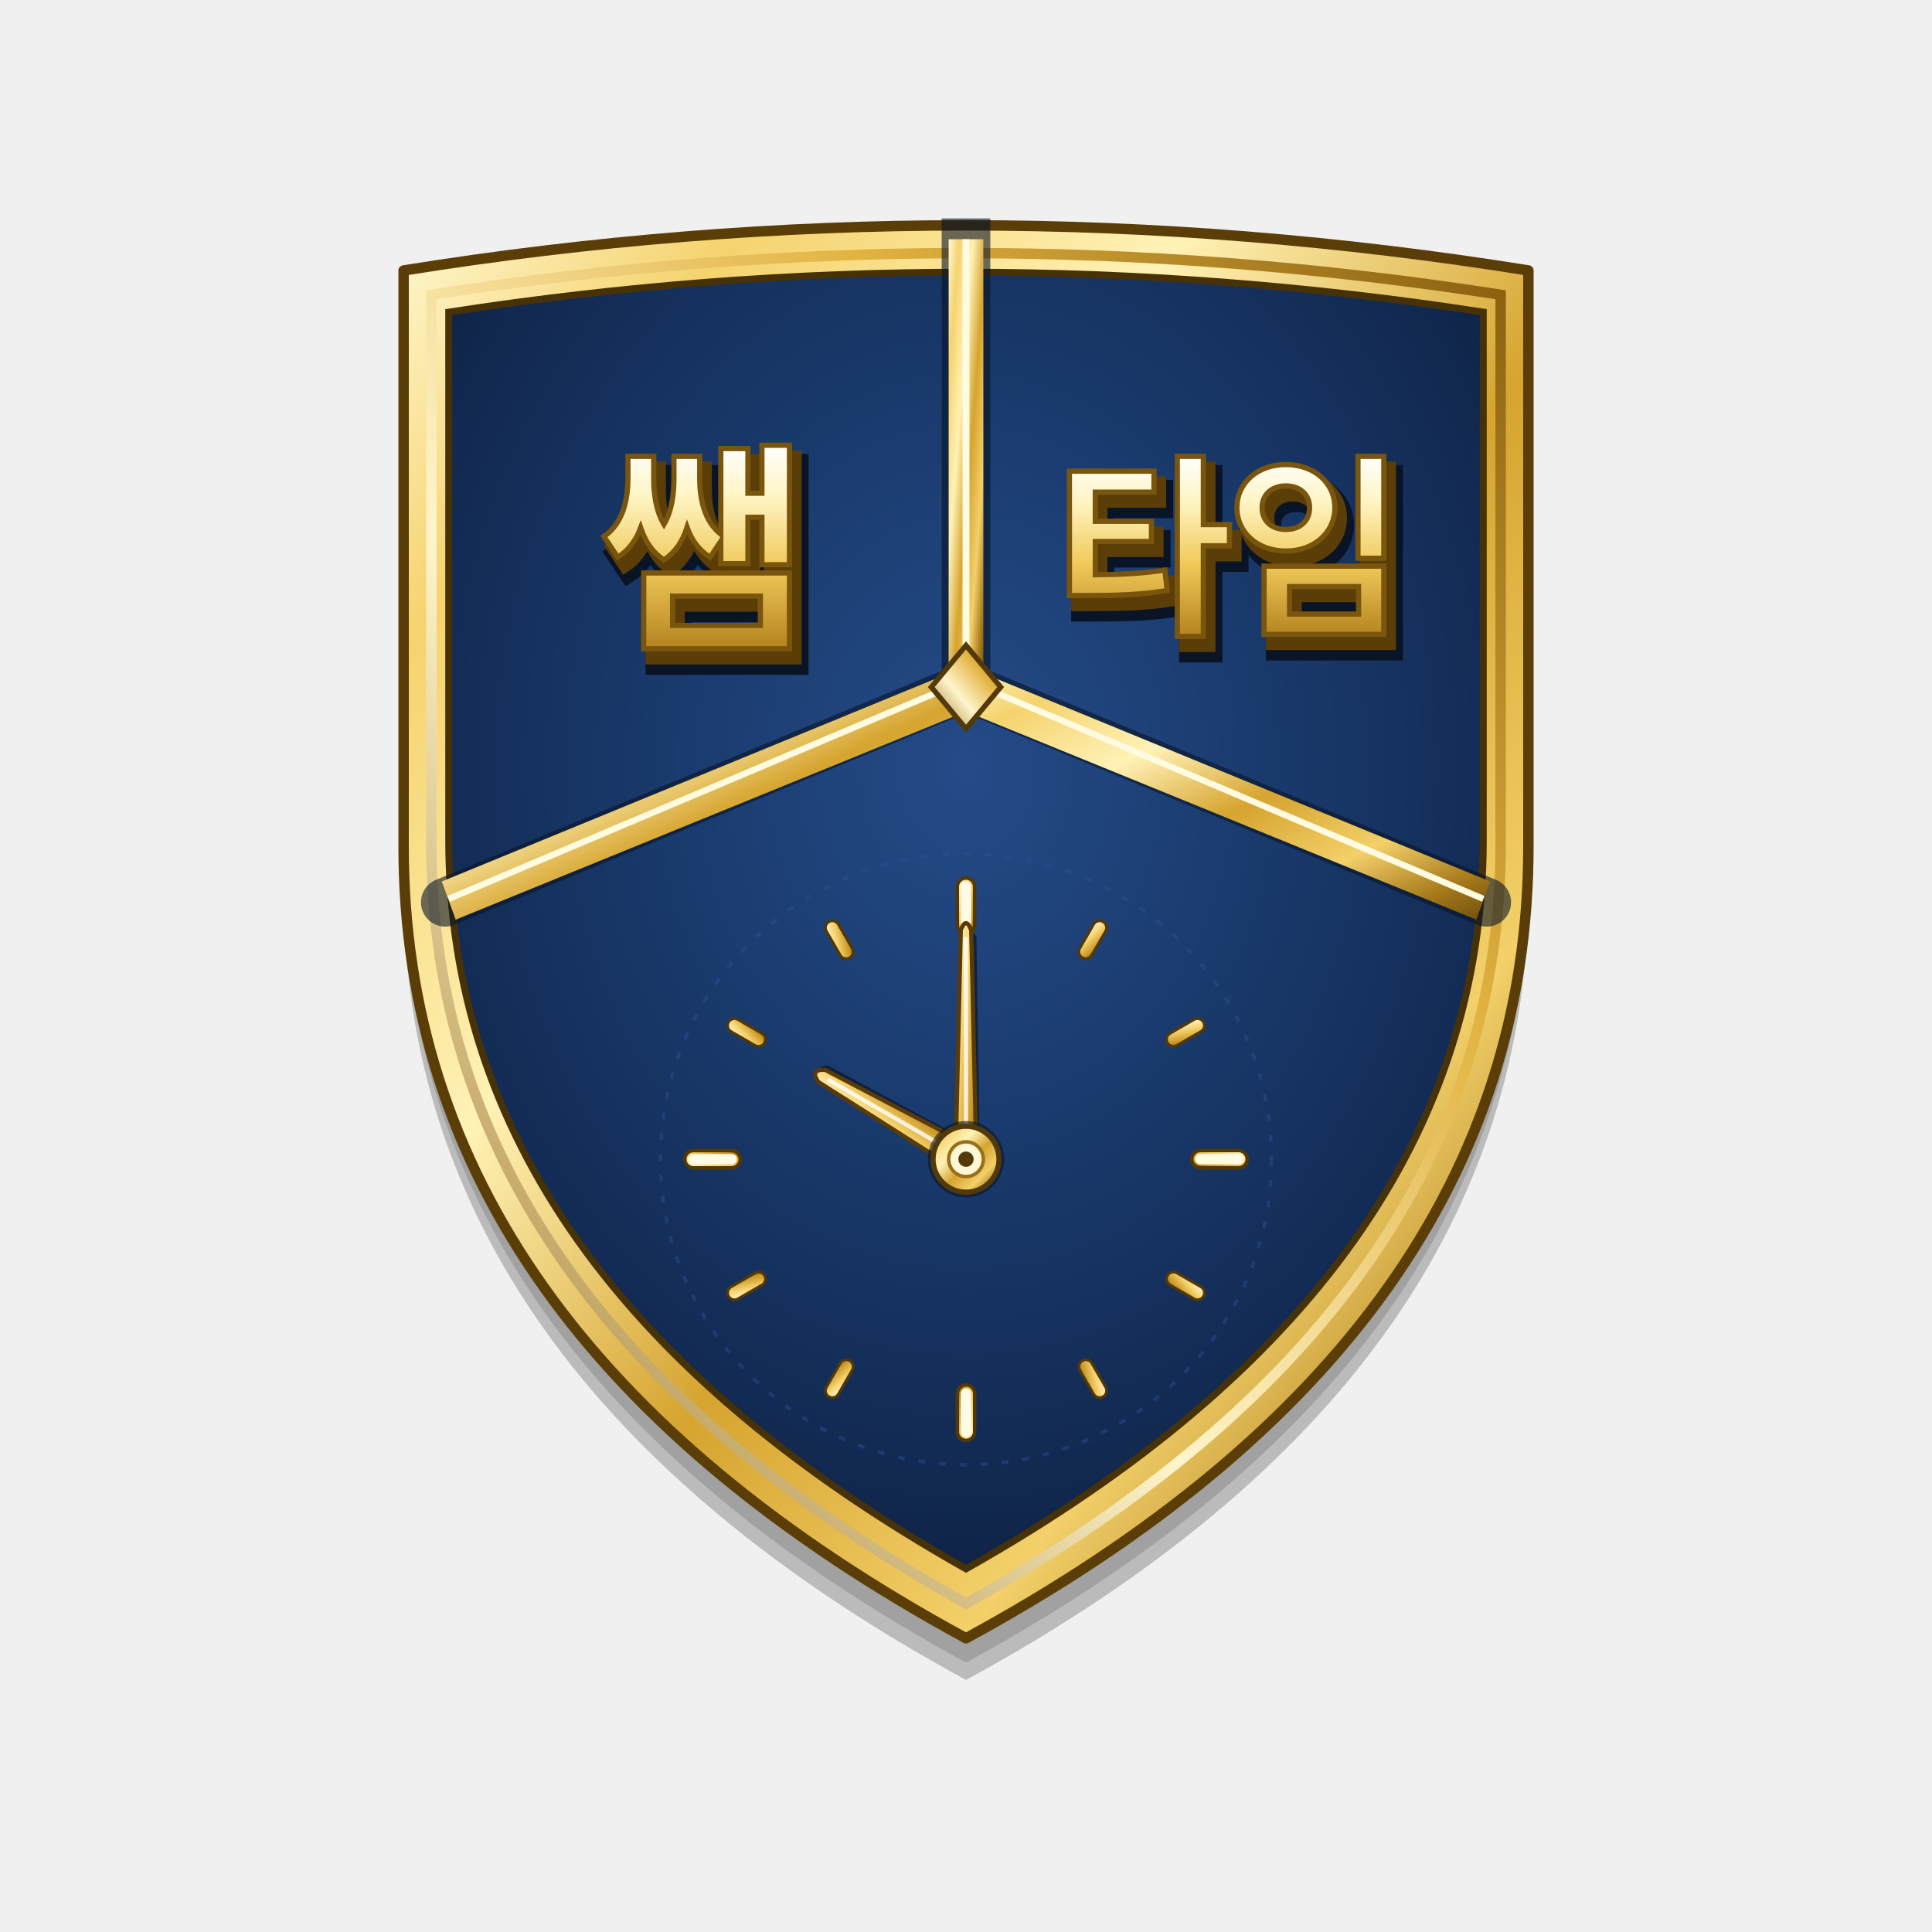
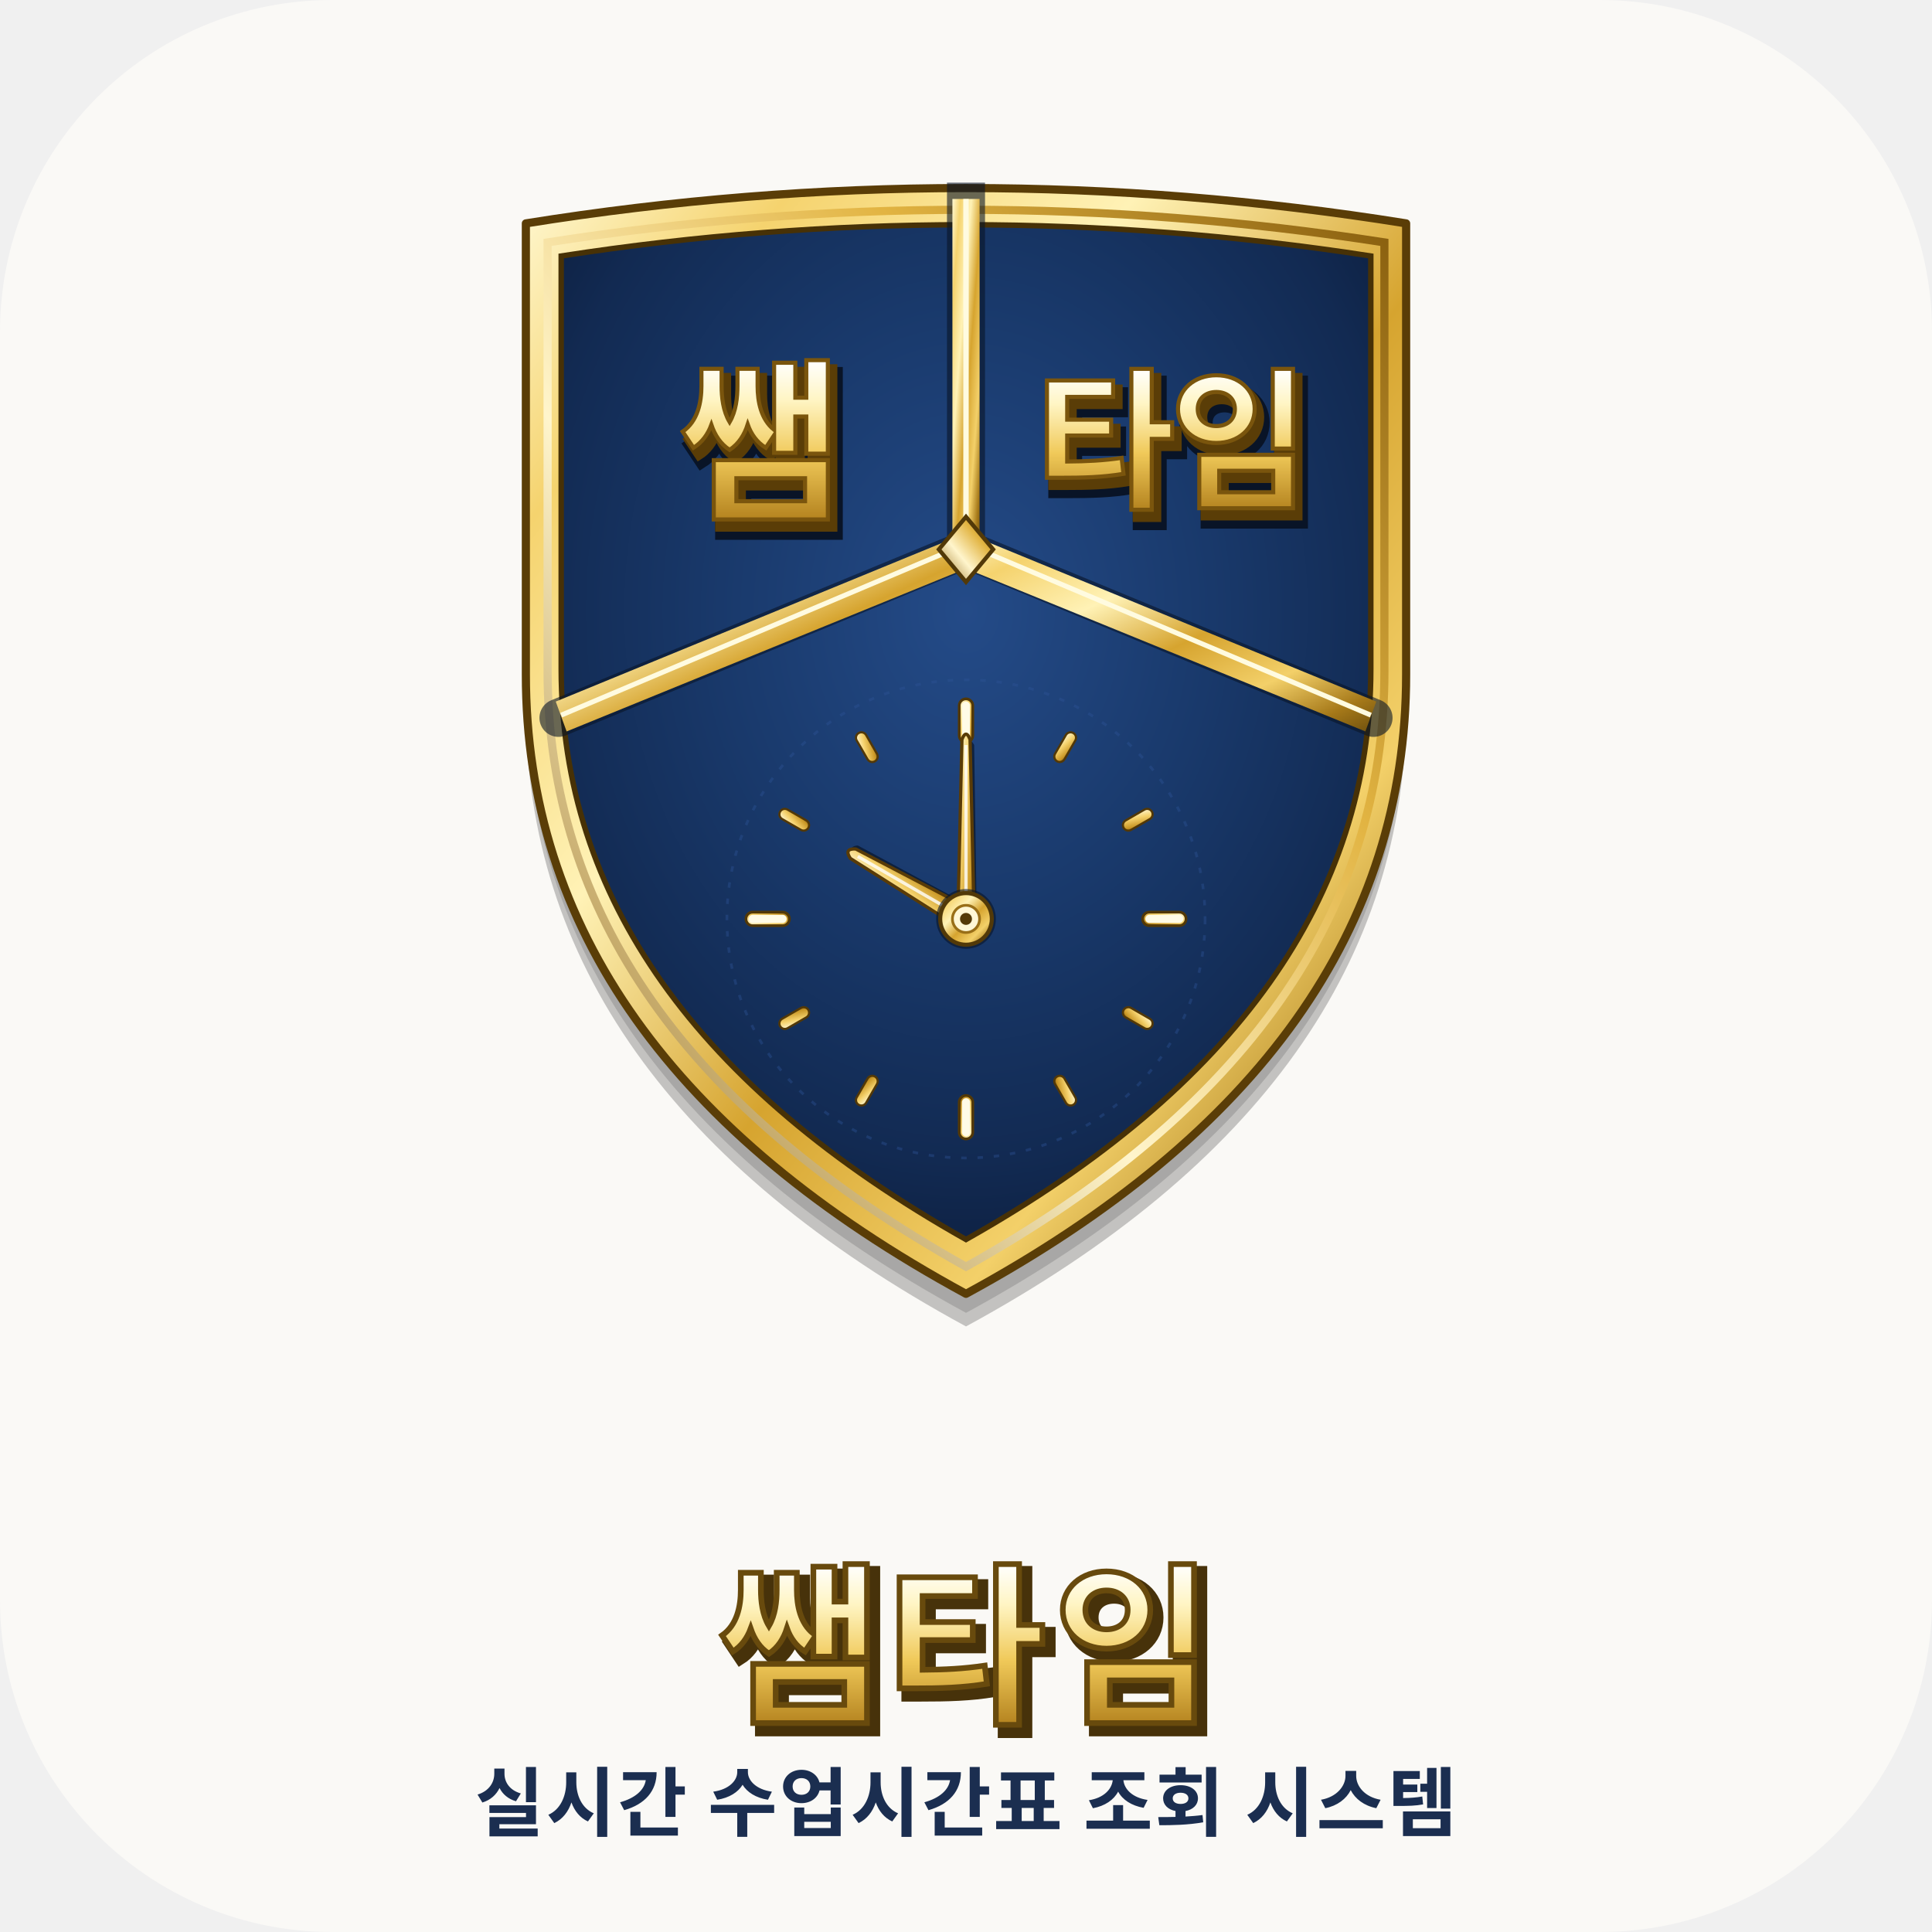
<svg xmlns="http://www.w3.org/2000/svg" viewBox="0 0 512 512" width="512" height="512">
  <defs>
    <linearGradient id="goldBorderGrad" x1="0%" y1="0%" x2="100%" y2="100%">
      <stop offset="0%" stop-color="#fff8d1" />
      <stop offset="15%" stop-color="#f5d36e" />
      <stop offset="35%" stop-color="#fff2b6" />
      <stop offset="55%" stop-color="#d6a42f" />
      <stop offset="75%" stop-color="#f3d069" />
      <stop offset="90%" stop-color="#a67919" />
      <stop offset="100%" stop-color="#6e4f0d" />
    </linearGradient>
    <linearGradient id="goldHighlightGrad" x1="0%" y1="100%" x2="100%" y2="0%">
      <stop offset="0%" stop-color="#936814" />
      <stop offset="40%" stop-color="#fff5cc" />
      <stop offset="70%" stop-color="#e2b442" />
      <stop offset="100%" stop-color="#885e0e" />
    </linearGradient>
    <linearGradient id="goldTextGrad" x1="0%" y1="0%" x2="0%" y2="100%">
      <stop offset="0%" stop-color="#ffffff" />
      <stop offset="25%" stop-color="#fff5c4" />
      <stop offset="60%" stop-color="#f0c959" />
      <stop offset="100%" stop-color="#b4831f" />
    </linearGradient>
    <linearGradient id="goldClockGrad" x1="0%" y1="0%" x2="100%" y2="100%">
      <stop offset="0%" stop-color="#fffbe0" />
      <stop offset="40%" stop-color="#f5d26d" />
      <stop offset="80%" stop-color="#c99726" />
      <stop offset="100%" stop-color="#7a550d" />
    </linearGradient>
    <radialGradient id="royalNavyGrad" cx="50%" cy="38%" r="68%">
      <stop offset="0%" stop-color="#244b88" />
      <stop offset="45%" stop-color="#19396b" />
      <stop offset="80%" stop-color="#122a52" />
      <stop offset="100%" stop-color="#0c1d3c" />
    </radialGradient>
    <linearGradient id="topNavyGrad" x1="0%" y1="0%" x2="0%" y2="100%">
      <stop offset="0%" stop-color="#224782" />
      <stop offset="100%" stop-color="#142c55" />
    </linearGradient>
  </defs>
-   <g transform="translate(20.48, 16.48) scale(0.92)">
+   <rect width="512" height="512" fill="#faf9f6" rx="88" />
+   <g transform="translate(71.68, 16) scale(0.72)">
    <path d="M 94,62               Q 256,36 418,62               L 418,228               Q 418,368 256,456               Q 94,368 94,228               Z" fill="#000000" opacity="0.22" transform="translate(0, 10)" />
    <path d="M 94,62               Q 256,36 418,62               L 418,228               Q 418,368 256,456               Q 94,368 94,228               Z" fill="#000000" opacity="0.14" transform="translate(0, 5)" />
    <path d="M 94,60               Q 256,34 418,60               L 418,226               Q 418,366 256,454               Q 94,366 94,226               Z" fill="url(#goldBorderGrad)" stroke="#5a3d07" stroke-width="3" stroke-linejoin="round" />
    <path d="M 102,67               Q 256,43 410,67               L 410,225               Q 410,358 256,444               Q 102,358 102,225               Z" fill="none" stroke="url(#goldHighlightGrad)" stroke-width="3" />
    <path d="M 107,72               Q 256,49 405,72               L 405,224               Q 405,350 256,434               Q 107,350 107,224               Z" fill="url(#royalNavyGrad)" stroke="#473106" stroke-width="2" />
    <g opacity="0.6">
      <line x1="256" y1="52" x2="256" y2="182" stroke="#081427" stroke-width="14" stroke-linecap="square" />
      <line x1="256" y1="180" x2="106" y2="242" stroke="#081427" stroke-width="14" stroke-linecap="round" />
      <line x1="256" y1="180" x2="406" y2="242" stroke="#081427" stroke-width="14" stroke-linecap="round" />
    </g>
    <path d="M 251,51 L 261,51 L 261,183 L 251,183 Z" fill="url(#goldBorderGrad)" />
    <line x1="256" y1="51" x2="256" y2="183" stroke="#fffbe0" stroke-width="2" />
    <path d="M 256,174 L 261,185 L 109,247 L 105,236 Z" fill="url(#goldBorderGrad)" />
    <line x1="256" y1="178" x2="107" y2="241" stroke="#fffbe0" stroke-width="1.8" />
    <path d="M 256,174 L 407,236 L 403,247 L 251,185 Z" fill="url(#goldBorderGrad)" />
    <line x1="256" y1="178" x2="405" y2="241" stroke="#fffbe0" stroke-width="1.8" />
    <polygon points="256,168 266,180 256,192 246,180" fill="url(#goldHighlightGrad)" stroke="#523908" stroke-width="1.5" />
    <g>
      <text x="183" y="141" text-anchor="middle" dominant-baseline="central" font-family="'Noto Sans CJK KR', 'Noto Sans KR', sans-serif" font-size="64" font-weight="900" fill="#091427" stroke="#091427" stroke-width="5" letter-spacing="-1">쌤</text>
      <text x="182" y="139" text-anchor="middle" dominant-baseline="central" font-family="'Noto Sans CJK KR', 'Noto Sans KR', sans-serif" font-size="64" font-weight="900" fill="#5a3d07" stroke="#5a3d07" stroke-width="3" letter-spacing="-1">쌤</text>
      <text x="180" y="136" text-anchor="middle" dominant-baseline="central" font-family="'Noto Sans CJK KR', 'Noto Sans KR', sans-serif" font-size="64" font-weight="900" fill="url(#goldTextGrad)" stroke="#7a550d" stroke-width="1.5" letter-spacing="-1">쌤</text>
    </g>
    <g>
      <text x="335" y="141" text-anchor="middle" dominant-baseline="central" font-family="'Noto Sans CJK KR', 'Noto Sans KR', sans-serif" font-size="56" font-weight="900" fill="#091427" stroke="#091427" stroke-width="5" letter-spacing="-2">타임</text>
      <text x="334" y="139" text-anchor="middle" dominant-baseline="central" font-family="'Noto Sans CJK KR', 'Noto Sans KR', sans-serif" font-size="56" font-weight="900" fill="#5a3d07" stroke="#5a3d07" stroke-width="3" letter-spacing="-2">타임</text>
      <text x="332" y="136" text-anchor="middle" dominant-baseline="central" font-family="'Noto Sans CJK KR', 'Noto Sans KR', sans-serif" font-size="56" font-weight="900" fill="url(#goldTextGrad)" stroke="#7a550d" stroke-width="1.5" letter-spacing="-2">타임</text>
    </g>
    <g id="clockDial">
      <circle cx="256" cy="316" r="88" fill="none" stroke="#2c5396" stroke-width="1" stroke-dasharray="2 4" opacity="0.4" />
      <rect x="253.5" y="235" width="5" height="16" rx="2.5" fill="url(#goldClockGrad)" stroke="#523807" stroke-width="1" />
      <rect x="254.5" y="236" width="3" height="14" rx="1.5" fill="#fffbe6" />
      <g transform="rotate(30, 256, 316)">
        <rect x="254" y="237" width="4" height="12" rx="2" fill="url(#goldClockGrad)" stroke="#523807" stroke-width="0.8" />
      </g>
      <g transform="rotate(60, 256, 316)">
        <rect x="254" y="237" width="4" height="12" rx="2" fill="url(#goldClockGrad)" stroke="#523807" stroke-width="0.8" />
      </g>
      <g transform="rotate(90, 256, 316)">
        <rect x="253.5" y="235" width="5" height="16" rx="2.5" fill="url(#goldClockGrad)" stroke="#523807" stroke-width="1" />
        <rect x="254.5" y="236" width="3" height="14" rx="1.5" fill="#fffbe6" />
      </g>
      <g transform="rotate(120, 256, 316)">
        <rect x="254" y="237" width="4" height="12" rx="2" fill="url(#goldClockGrad)" stroke="#523807" stroke-width="0.8" />
      </g>
      <g transform="rotate(150, 256, 316)">
        <rect x="254" y="237" width="4" height="12" rx="2" fill="url(#goldClockGrad)" stroke="#523807" stroke-width="0.8" />
      </g>
      <g transform="rotate(180, 256, 316)">
        <rect x="253.5" y="235" width="5" height="16" rx="2.5" fill="url(#goldClockGrad)" stroke="#523807" stroke-width="1" />
        <rect x="254.5" y="236" width="3" height="14" rx="1.5" fill="#fffbe6" />
      </g>
      <g transform="rotate(210, 256, 316)">
        <rect x="254" y="237" width="4" height="12" rx="2" fill="url(#goldClockGrad)" stroke="#523807" stroke-width="0.8" />
      </g>
      <g transform="rotate(240, 256, 316)">
        <rect x="254" y="237" width="4" height="12" rx="2" fill="url(#goldClockGrad)" stroke="#523807" stroke-width="0.8" />
      </g>
      <g transform="rotate(270, 256, 316)">
        <rect x="253.5" y="235" width="5" height="16" rx="2.5" fill="url(#goldClockGrad)" stroke="#523807" stroke-width="1" />
        <rect x="254.5" y="236" width="3" height="14" rx="1.5" fill="#fffbe6" />
      </g>
      <g transform="rotate(300, 256, 316)">
        <rect x="254" y="237" width="4" height="12" rx="2" fill="url(#goldClockGrad)" stroke="#523807" stroke-width="0.8" />
      </g>
      <g transform="rotate(330, 256, 316)">
        <rect x="254" y="237" width="4" height="12" rx="2" fill="url(#goldClockGrad)" stroke="#523807" stroke-width="0.8" />
      </g>
      <path d="M 255,318 L 256,252 Q 257.5,249 259,252 L 260,318 Z" fill="#081427" opacity="0.7" />
      <g transform="rotate(-60, 256, 316)">
        <path d="M 254,319 L 255.5,268 Q 257.5,265 259.5,268 L 261,319 Z" fill="#081427" opacity="0.7" />
      </g>
      <g>
        <path d="M 253,316 L 254.5,250 Q 256,246 257.5,250 L 259,316 Z" fill="url(#goldClockGrad)" stroke="#593b07" stroke-width="1.2" />
        <line x1="256" y1="252" x2="256" y2="315" stroke="#ffffff" stroke-width="1.2" opacity="0.8" />
      </g>
      <g transform="rotate(-60, 256, 316)">
        <path d="M 252,316 L 254,268 Q 256,264 258,268 L 260,316 Z" fill="url(#goldClockGrad)" stroke="#593b07" stroke-width="1.2" />
        <line x1="256" y1="270" x2="256" y2="315" stroke="#ffffff" stroke-width="1.2" opacity="0.8" />
      </g>
      <circle cx="256" cy="316" r="11" fill="#091427" opacity="0.6" />
      <circle cx="256" cy="316" r="9.5" fill="url(#goldBorderGrad)" stroke="#523908" stroke-width="1.5" />
      <circle cx="256" cy="316" r="5" fill="#fff7d6" stroke="#996f18" stroke-width="1" />
      <circle cx="256" cy="316" r="2.2" fill="#543a08" />
    </g>
  </g>
+   <g transform="translate(0, 10)">
+     <text x="258" y="445" text-anchor="middle" font-family="'Noto Sans CJK KR', 'Noto Sans KR', sans-serif" font-size="46" font-weight="900" fill="#47320a" stroke="#47320a" stroke-width="3" letter-spacing="2">쌤타임</text>
+     <text x="256" y="443" text-anchor="middle" font-family="'Noto Sans CJK KR', 'Noto Sans KR', sans-serif" font-size="46" font-weight="900" fill="url(#goldTextGrad)" stroke="#684a0d" stroke-width="1.5" letter-spacing="2">쌤타임</text>
+     <text x="256" y="475" text-anchor="middle" font-family="'Noto Sans CJK KR', 'Noto Sans KR', sans-serif" font-size="20" font-weight="800" fill="#1b2e50" letter-spacing="0.5">실시간 수업시간표 조회 시스템</text>
+   </g>
</svg>
